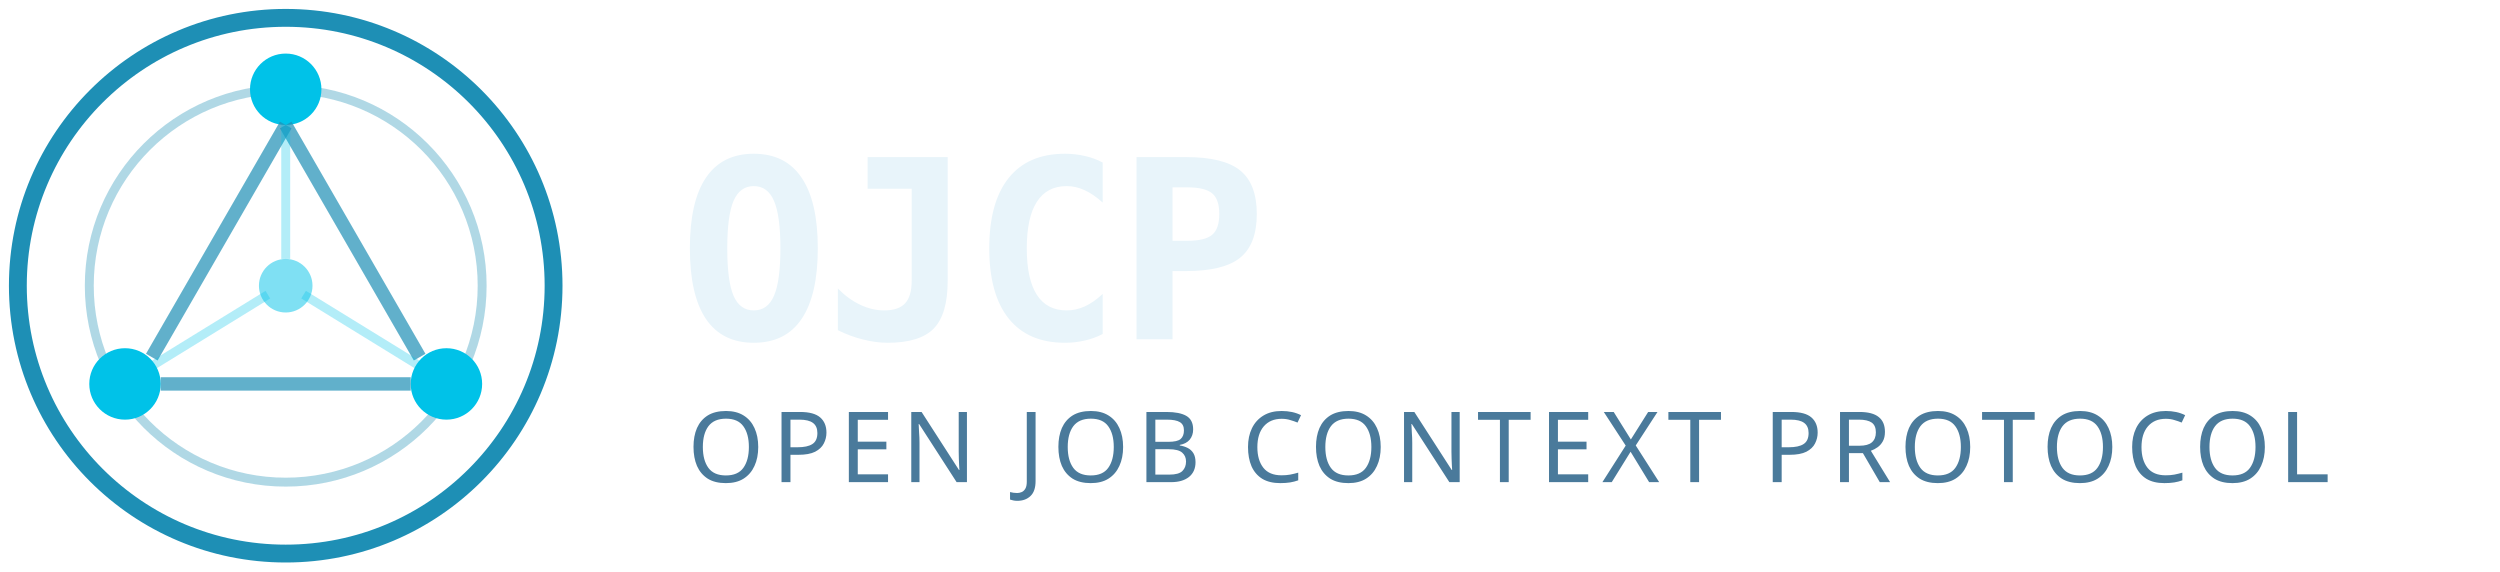
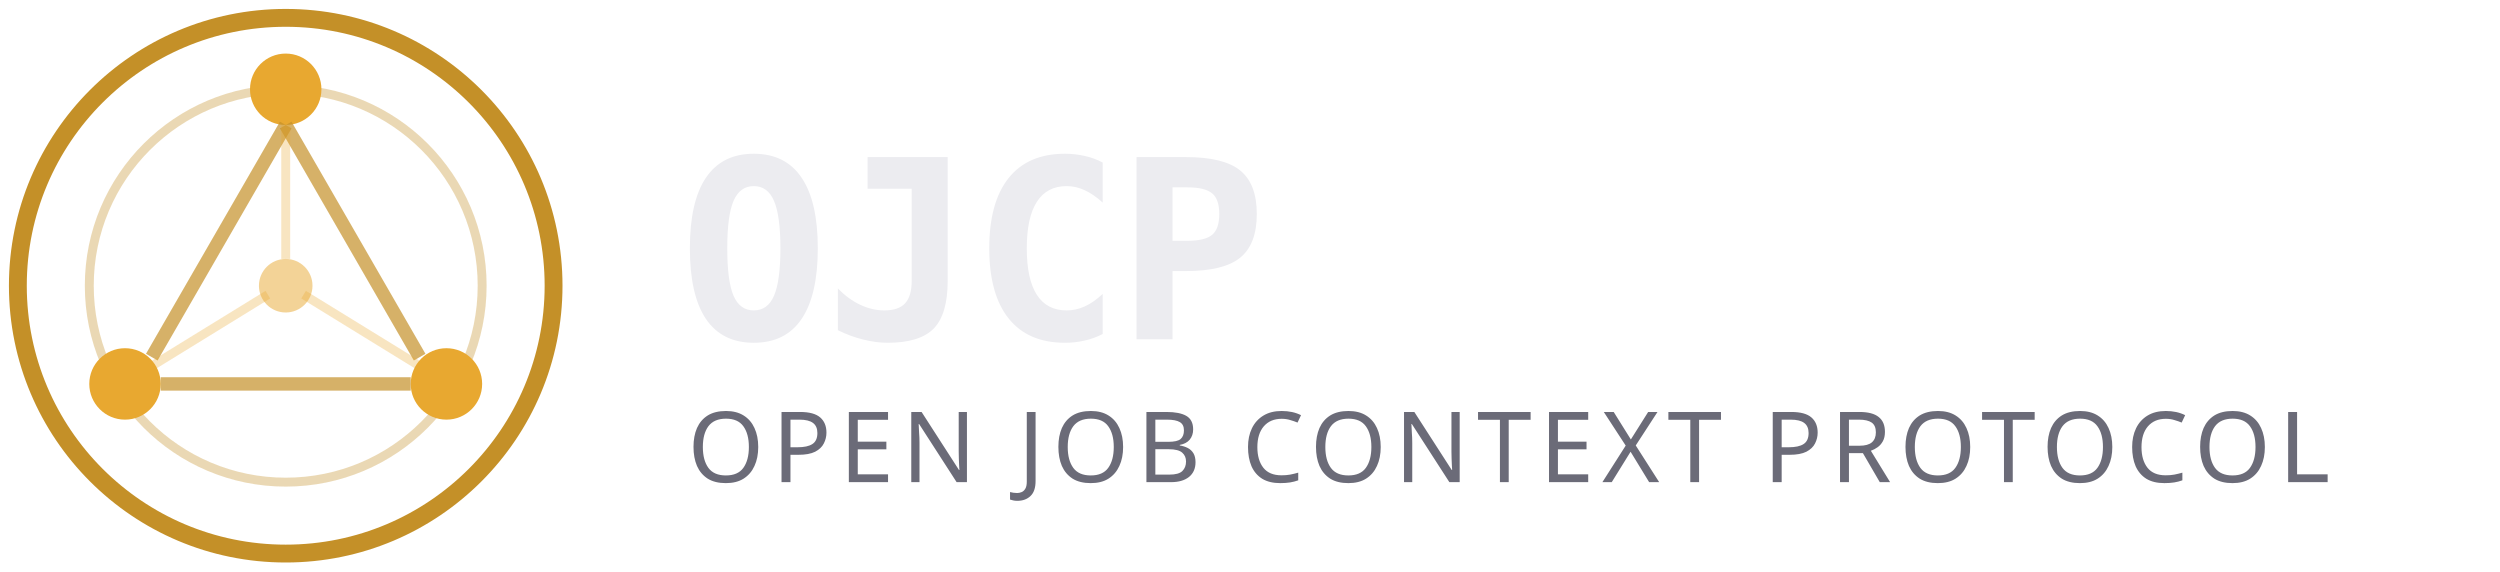
<svg xmlns="http://www.w3.org/2000/svg" width="280" height="64" viewBox="0 0 280 64" fill="none">
  <g transform="translate(0, 0)">
-     <circle cx="32" cy="32" r="30" stroke="#1e8fb5" stroke-width="2" fill="none" />
-     <circle cx="32" cy="32" r="22" stroke="#1e8fb5" stroke-width="1" fill="none" opacity="0.35" />
-     <circle cx="32" cy="10" r="4" fill="#00c2e8" />
-     <circle cx="14" cy="43" r="4" fill="#00c2e8" />
-     <circle cx="50" cy="43" r="4" fill="#00c2e8" />
-     <line x1="32" y1="14" x2="17" y2="40" stroke="#1e8fb5" stroke-width="1.5" opacity="0.7" />
-     <line x1="32" y1="14" x2="47" y2="40" stroke="#1e8fb5" stroke-width="1.5" opacity="0.7" />
-     <line x1="18" y1="43" x2="46" y2="43" stroke="#1e8fb5" stroke-width="1.5" opacity="0.7" />
-     <circle cx="32" cy="32" r="3" fill="#00c2e8" opacity="0.5" />
-     <line x1="32" y1="14" x2="32" y2="29" stroke="#00c2e8" stroke-width="1" opacity="0.3" />
-     <line x1="17" y1="41" x2="30" y2="33" stroke="#00c2e8" stroke-width="1" opacity="0.3" />
-     <line x1="47" y1="41" x2="34" y2="33" stroke="#00c2e8" stroke-width="1" opacity="0.3" />
+     <circle cx="32" cy="32" r="30" stroke="#c49028" stroke-width="2" fill="none" />
+     <circle cx="32" cy="32" r="22" stroke="#c49028" stroke-width="1" fill="none" opacity="0.35" />
+     <circle cx="32" cy="10" r="4" fill="#e8a830" />
+     <circle cx="14" cy="43" r="4" fill="#e8a830" />
+     <circle cx="50" cy="43" r="4" fill="#e8a830" />
+     <line x1="32" y1="14" x2="17" y2="40" stroke="#c49028" stroke-width="1.5" opacity="0.7" />
+     <line x1="32" y1="14" x2="47" y2="40" stroke="#c49028" stroke-width="1.5" opacity="0.7" />
+     <line x1="18" y1="43" x2="46" y2="43" stroke="#c49028" stroke-width="1.5" opacity="0.7" />
+     <circle cx="32" cy="32" r="3" fill="#e8a830" opacity="0.5" />
+     <line x1="32" y1="14" x2="32" y2="29" stroke="#e8a830" stroke-width="1" opacity="0.3" />
+     <line x1="17" y1="41" x2="30" y2="33" stroke="#e8a830" stroke-width="1" opacity="0.3" />
+     <line x1="47" y1="41" x2="34" y2="33" stroke="#e8a830" stroke-width="1" opacity="0.3" />
  </g>
-   <text x="76" y="38" font-family="'IBM Plex Mono', monospace" font-weight="700" font-size="28" fill="#e8f4fa" letter-spacing="-0.5">OJCP</text>
-   <text x="77" y="54" font-family="'IBM Plex Sans', sans-serif" font-weight="300" font-size="11" fill="#4a7a9b" letter-spacing="0.08em">OPEN JOB CONTEXT PROTOCOL</text>
+   <text x="76" y="38" font-family="'IBM Plex Mono', monospace" font-weight="700" font-size="28" fill="#ececf0" letter-spacing="-0.5">OJCP</text>
+   <text x="77" y="54" font-family="'IBM Plex Sans', sans-serif" font-weight="300" font-size="11" fill="#6b6b78" letter-spacing="0.08em">OPEN JOB CONTEXT PROTOCOL</text>
</svg>
